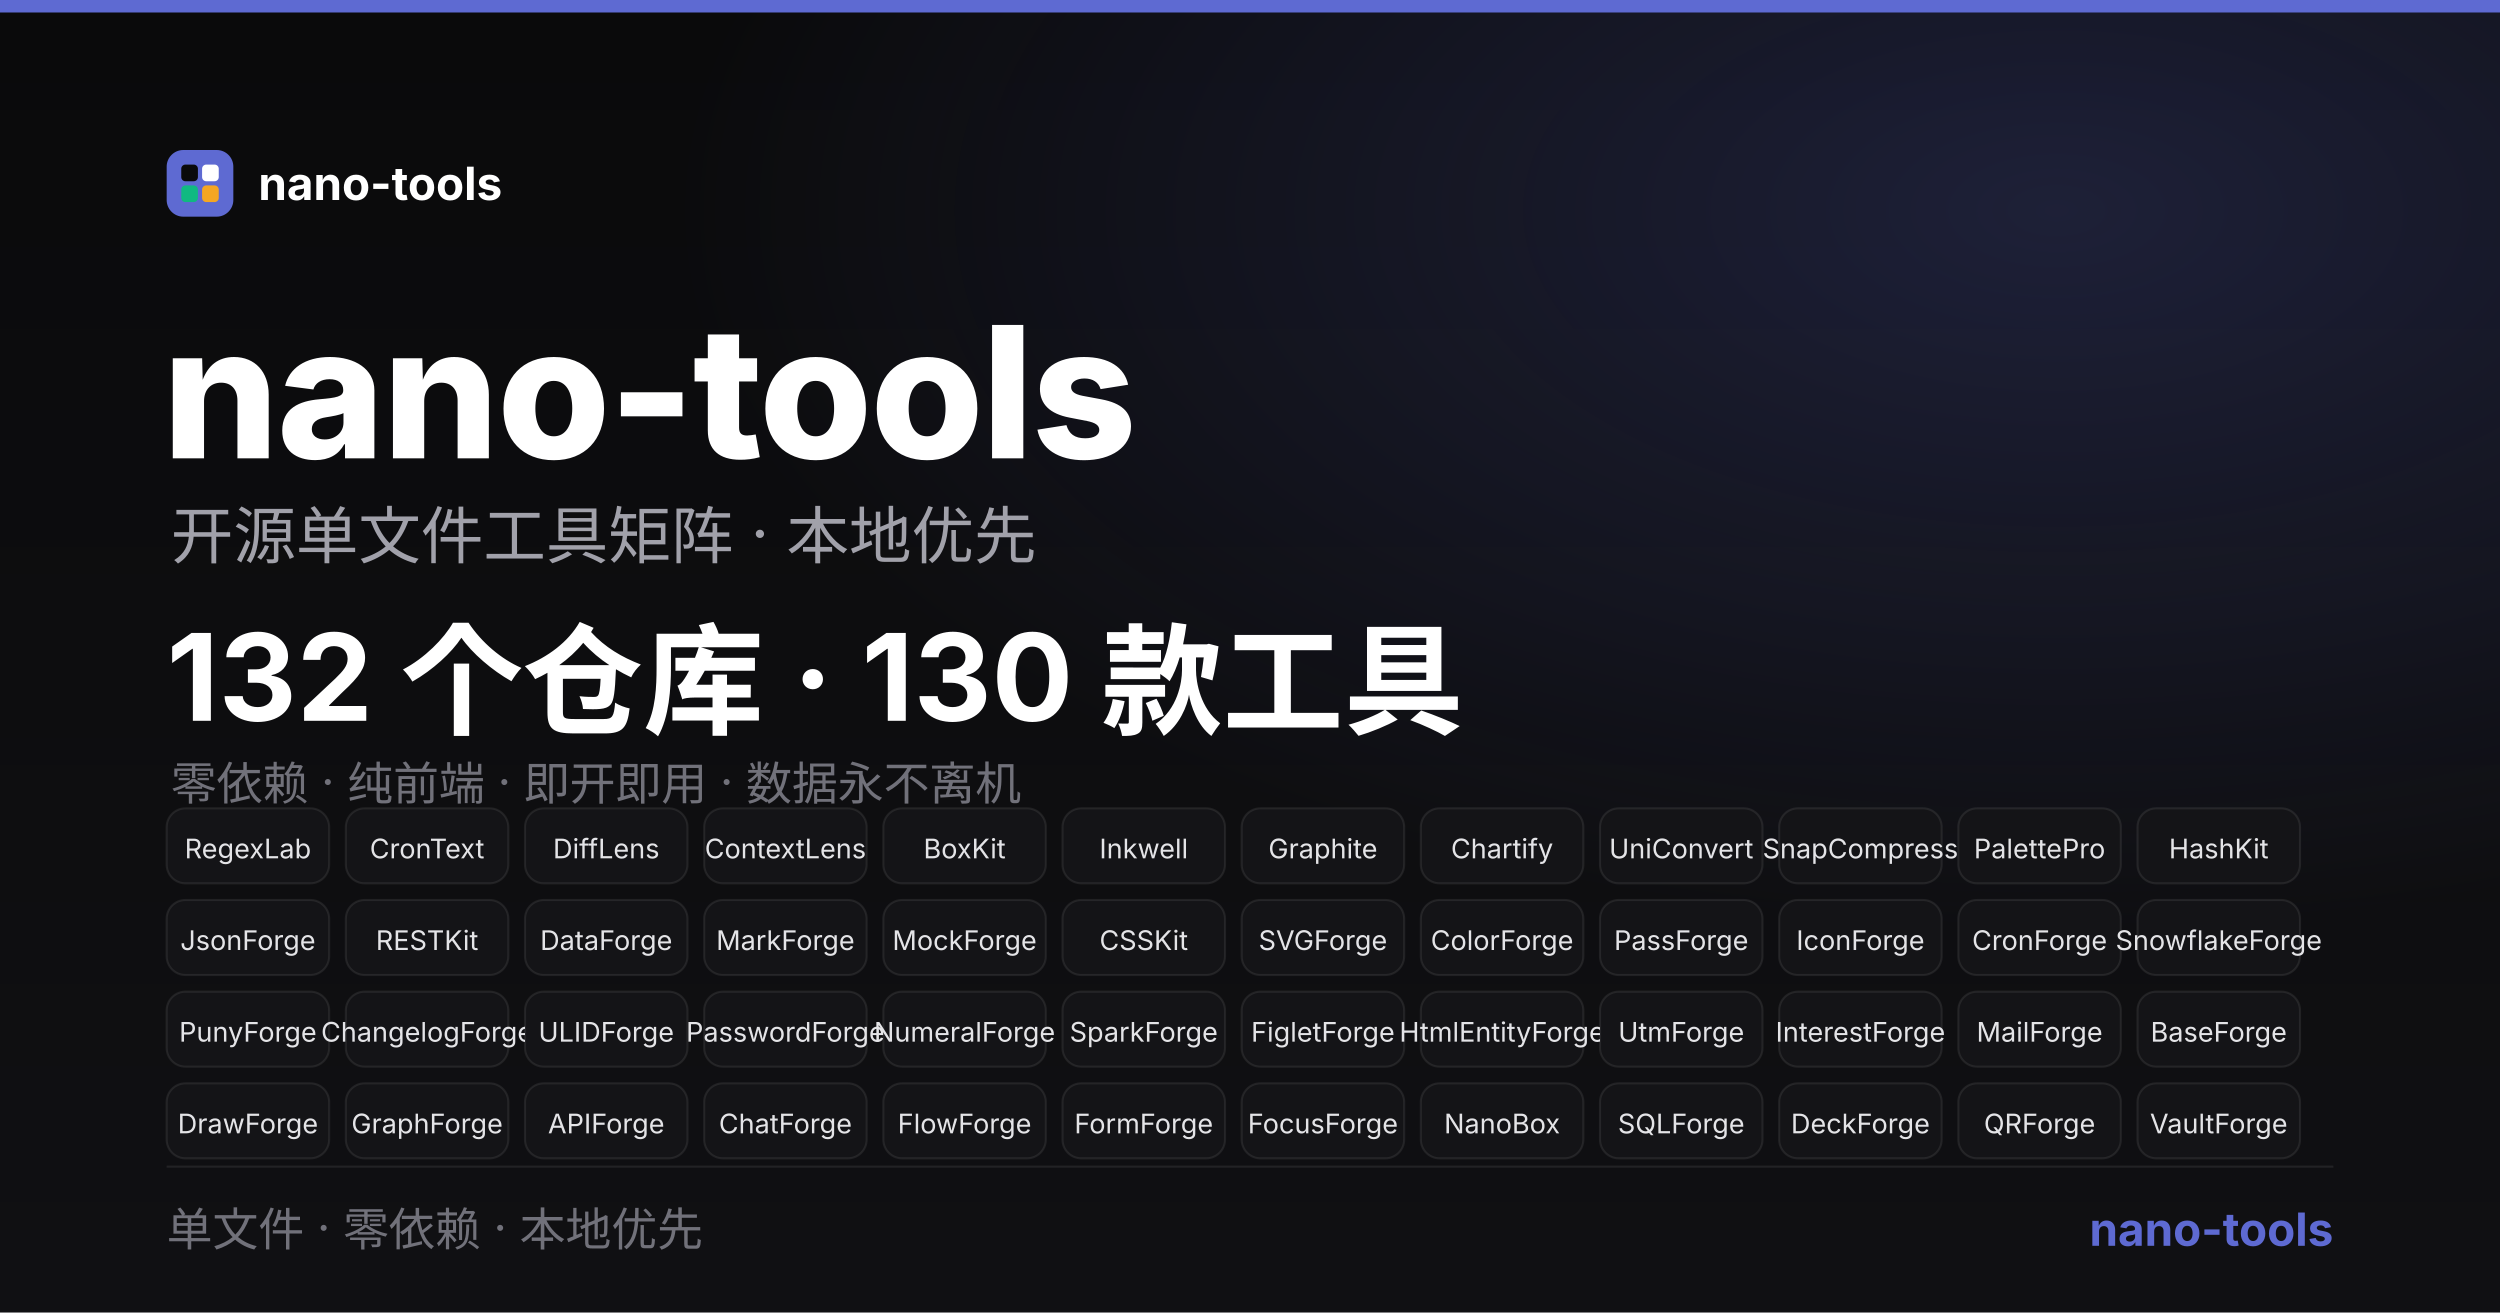
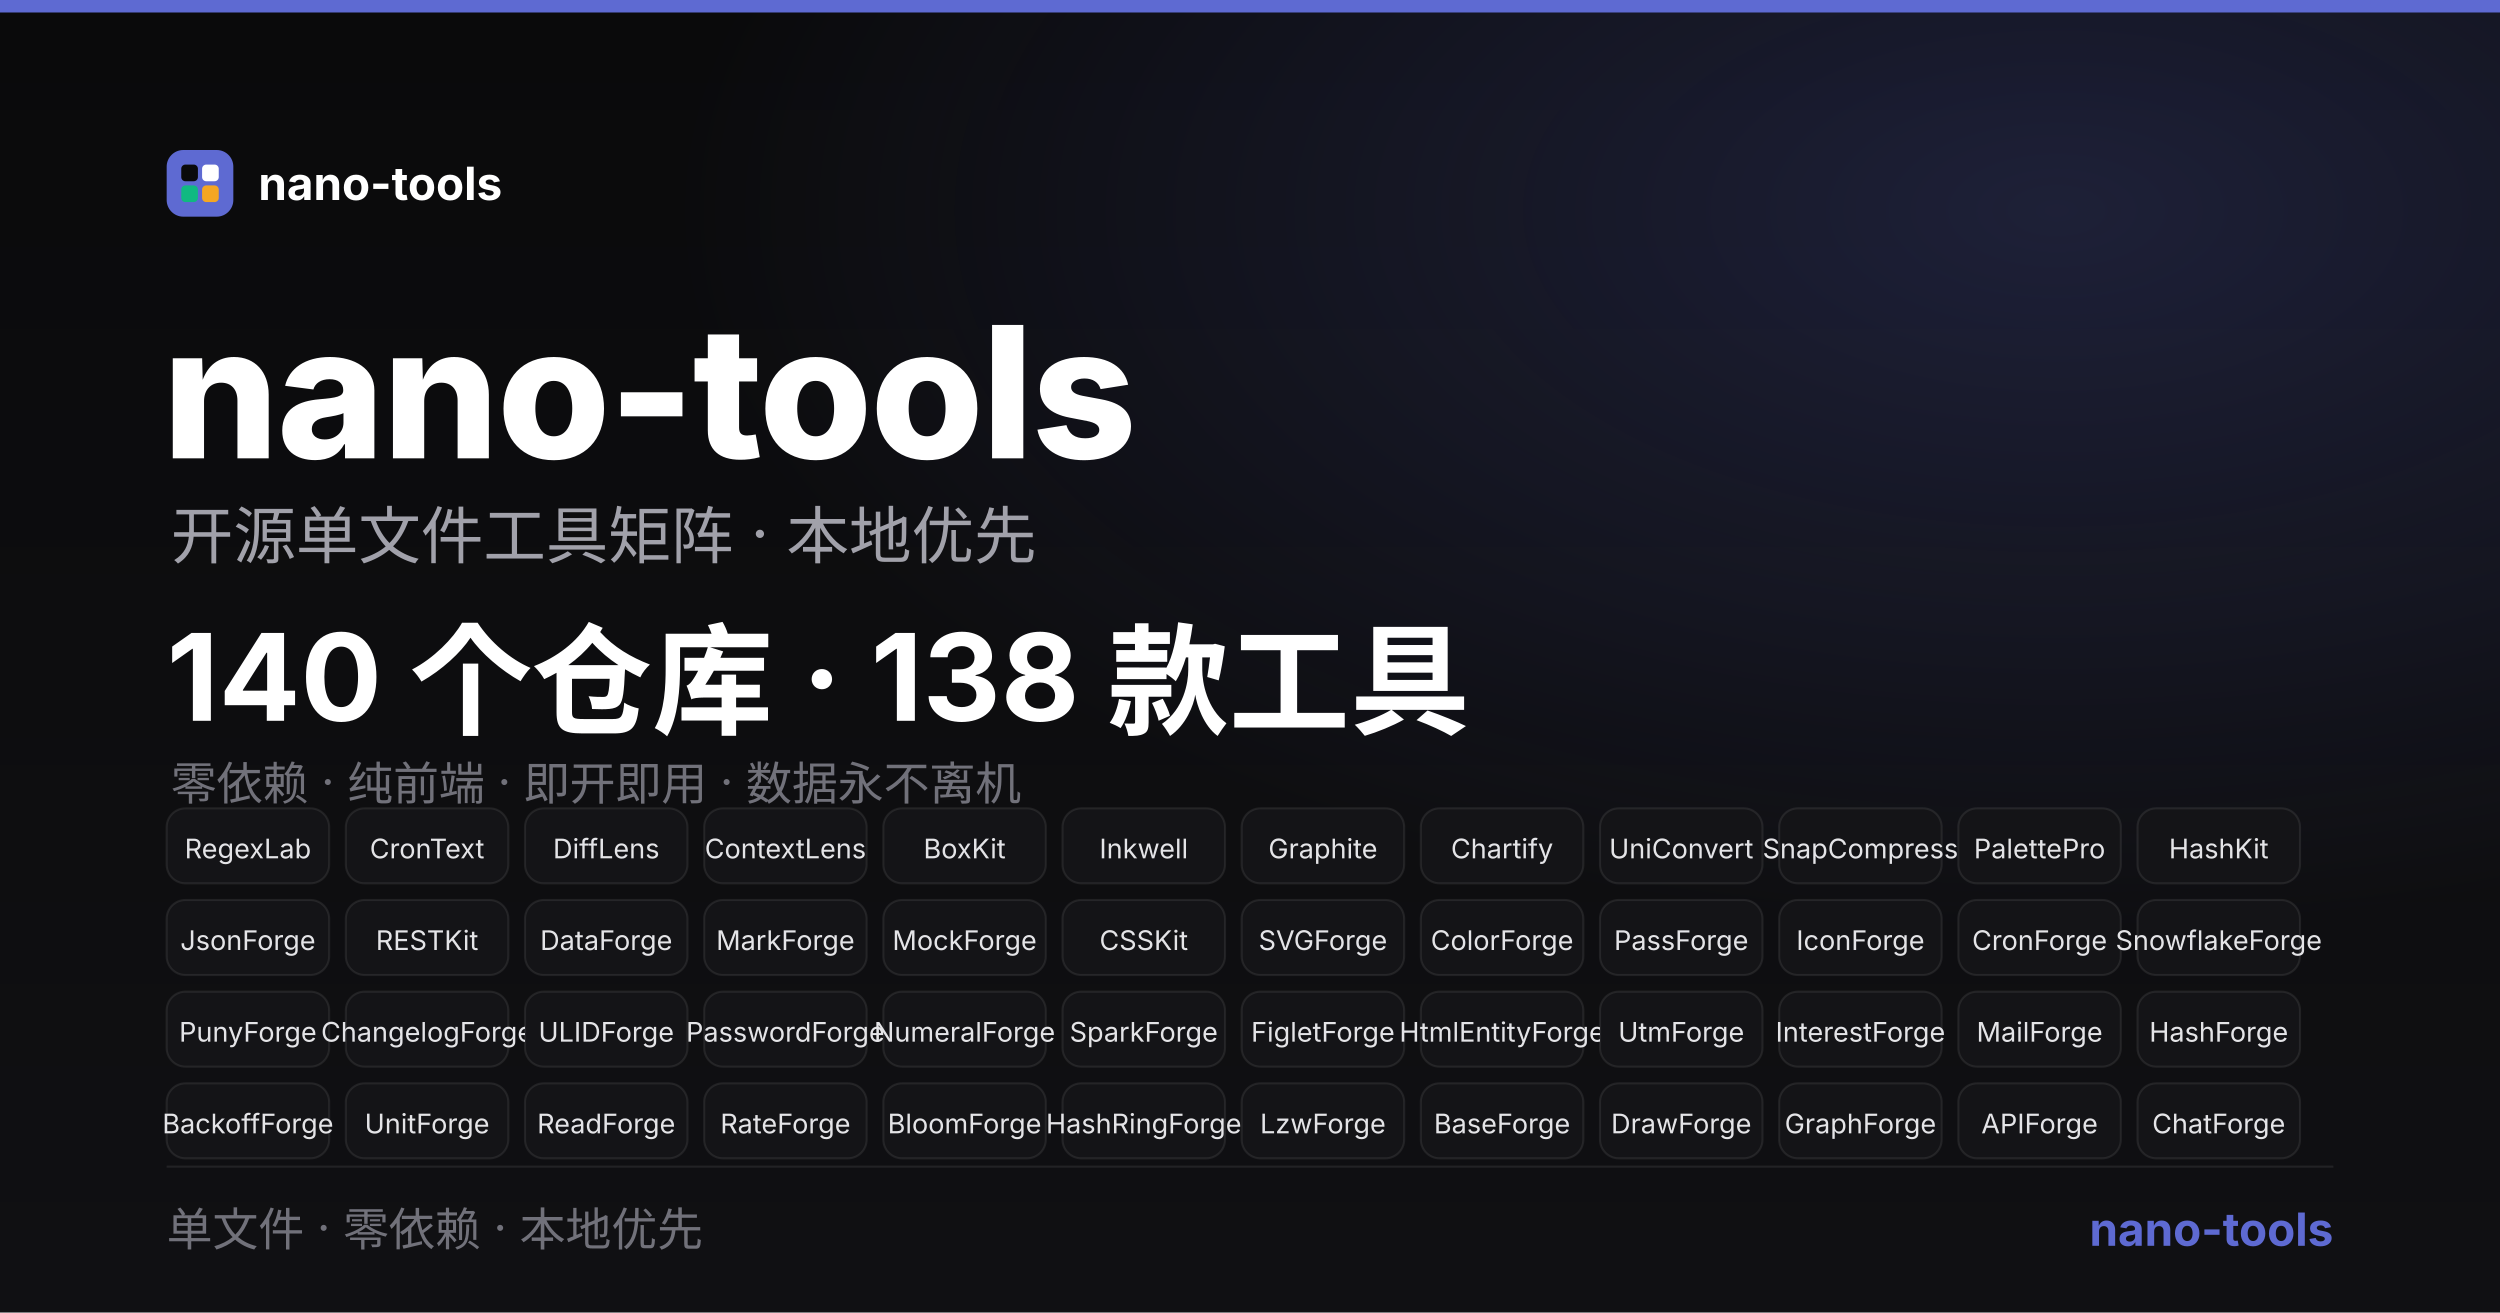
<svg xmlns="http://www.w3.org/2000/svg" width="1200" height="630" viewBox="0 0 1200 630" font-family="-apple-system,BlinkMacSystemFont,'Segoe UI','PingFang SC','Microsoft YaHei',sans-serif">
  <defs>
    <linearGradient id="bg" x1="0" y1="0" x2="0" y2="1">
      <stop offset="0" stop-color="#0A0A0B" />
      <stop offset="1" stop-color="#101013" />
    </linearGradient>
    <radialGradient id="glow" cx="82%" cy="16%" r="55%">
      <stop offset="0%" stop-color="#5E6AD2" stop-opacity="0.22" />
      <stop offset="100%" stop-color="#5E6AD2" stop-opacity="0" />
    </radialGradient>
  </defs>
  <rect width="1200" height="630" fill="url(#bg)" />
  <rect width="1200" height="630" fill="url(#glow)" />
  <rect x="0" y="0" width="1200" height="6" fill="#5E6AD2" />
  <g transform="translate(80,72)">
    <rect x="0" y="0" width="32" height="32" rx="8" fill="#5E6AD2" />
    <rect x="7" y="7" width="8" height="8" rx="2" fill="#0A0A0B" />
    <rect x="17" y="7" width="8" height="8" rx="2" fill="#FFFFFF" />
    <rect x="7" y="17" width="8" height="8" rx="2" fill="#10B981" />
    <rect x="17" y="17" width="8" height="8" rx="2" fill="#F5A623" />
  </g>
  <text x="124" y="96" fill="#FFFFFF" font-size="22" font-weight="700">nano-tools</text>
  <text x="78" y="220" fill="#FFFFFF" font-size="88" font-weight="800" letter-spacing="-1">nano-tools</text>
  <text x="82" y="268" fill="#A1A1AA" font-size="30">开源单文件工具矩阵 · 本地优先</text>
-   <text x="80" y="346" fill="#FFFFFF" font-size="58" font-weight="700">132 个仓库 · 130 款工具</text>
+   <text x="80" y="346" fill="#FFFFFF" font-size="58" font-weight="700">140 个仓库 · 138 款工具</text>
  <text x="82" y="384" fill="#71717A" font-size="22">零依赖 · 纯前端 · 即开即用 · 数据永不离机</text>
  <g transform="translate(80,388)">
    <rect x="0" y="0" width="78" height="36" rx="9" fill="#141417" stroke="#FFFFFF" stroke-opacity="0.08" />
    <text x="39" y="24" text-anchor="middle" fill="#E4E4E7" font-size="13">RegexLab</text>
  </g>
  <g transform="translate(166,388)">
    <rect x="0" y="0" width="78" height="36" rx="9" fill="#141417" stroke="#FFFFFF" stroke-opacity="0.08" />
    <text x="39" y="24" text-anchor="middle" fill="#E4E4E7" font-size="13">CronText</text>
  </g>
  <g transform="translate(252,388)">
    <rect x="0" y="0" width="78" height="36" rx="9" fill="#141417" stroke="#FFFFFF" stroke-opacity="0.08" />
    <text x="39" y="24" text-anchor="middle" fill="#E4E4E7" font-size="13">DiffLens</text>
  </g>
  <g transform="translate(338,388)">
    <rect x="0" y="0" width="78" height="36" rx="9" fill="#141417" stroke="#FFFFFF" stroke-opacity="0.08" />
    <text x="39" y="24" text-anchor="middle" fill="#E4E4E7" font-size="13">ContextLens</text>
  </g>
  <g transform="translate(424,388)">
    <rect x="0" y="0" width="78" height="36" rx="9" fill="#141417" stroke="#FFFFFF" stroke-opacity="0.08" />
    <text x="39" y="24" text-anchor="middle" fill="#E4E4E7" font-size="13">BoxKit</text>
  </g>
  <g transform="translate(510,388)">
    <rect x="0" y="0" width="78" height="36" rx="9" fill="#141417" stroke="#FFFFFF" stroke-opacity="0.08" />
    <text x="39" y="24" text-anchor="middle" fill="#E4E4E7" font-size="13">Inkwell</text>
  </g>
  <g transform="translate(596,388)">
    <rect x="0" y="0" width="78" height="36" rx="9" fill="#141417" stroke="#FFFFFF" stroke-opacity="0.08" />
    <text x="39" y="24" text-anchor="middle" fill="#E4E4E7" font-size="13">Graphite</text>
  </g>
  <g transform="translate(682,388)">
    <rect x="0" y="0" width="78" height="36" rx="9" fill="#141417" stroke="#FFFFFF" stroke-opacity="0.08" />
    <text x="39" y="24" text-anchor="middle" fill="#E4E4E7" font-size="13">Chartify</text>
  </g>
  <g transform="translate(768,388)">
    <rect x="0" y="0" width="78" height="36" rx="9" fill="#141417" stroke="#FFFFFF" stroke-opacity="0.08" />
    <text x="39" y="24" text-anchor="middle" fill="#E4E4E7" font-size="13">UniConvert</text>
  </g>
  <g transform="translate(854,388)">
    <rect x="0" y="0" width="78" height="36" rx="9" fill="#141417" stroke="#FFFFFF" stroke-opacity="0.08" />
    <text x="39" y="24" text-anchor="middle" fill="#E4E4E7" font-size="13">SnapCompress</text>
  </g>
  <g transform="translate(940,388)">
    <rect x="0" y="0" width="78" height="36" rx="9" fill="#141417" stroke="#FFFFFF" stroke-opacity="0.08" />
    <text x="39" y="24" text-anchor="middle" fill="#E4E4E7" font-size="13">PalettePro</text>
  </g>
  <g transform="translate(1026,388)">
    <rect x="0" y="0" width="78" height="36" rx="9" fill="#141417" stroke="#FFFFFF" stroke-opacity="0.08" />
    <text x="39" y="24" text-anchor="middle" fill="#E4E4E7" font-size="13">HashKit</text>
  </g>
  <g transform="translate(80,432)">
    <rect x="0" y="0" width="78" height="36" rx="9" fill="#141417" stroke="#FFFFFF" stroke-opacity="0.08" />
    <text x="39" y="24" text-anchor="middle" fill="#E4E4E7" font-size="13">JsonForge</text>
  </g>
  <g transform="translate(166,432)">
    <rect x="0" y="0" width="78" height="36" rx="9" fill="#141417" stroke="#FFFFFF" stroke-opacity="0.08" />
    <text x="39" y="24" text-anchor="middle" fill="#E4E4E7" font-size="13">RESTKit</text>
  </g>
  <g transform="translate(252,432)">
    <rect x="0" y="0" width="78" height="36" rx="9" fill="#141417" stroke="#FFFFFF" stroke-opacity="0.08" />
    <text x="39" y="24" text-anchor="middle" fill="#E4E4E7" font-size="13">DataForge</text>
  </g>
  <g transform="translate(338,432)">
    <rect x="0" y="0" width="78" height="36" rx="9" fill="#141417" stroke="#FFFFFF" stroke-opacity="0.08" />
    <text x="39" y="24" text-anchor="middle" fill="#E4E4E7" font-size="13">MarkForge</text>
  </g>
  <g transform="translate(424,432)">
    <rect x="0" y="0" width="78" height="36" rx="9" fill="#141417" stroke="#FFFFFF" stroke-opacity="0.08" />
    <text x="39" y="24" text-anchor="middle" fill="#E4E4E7" font-size="13">MockForge</text>
  </g>
  <g transform="translate(510,432)">
    <rect x="0" y="0" width="78" height="36" rx="9" fill="#141417" stroke="#FFFFFF" stroke-opacity="0.08" />
    <text x="39" y="24" text-anchor="middle" fill="#E4E4E7" font-size="13">CSSKit</text>
  </g>
  <g transform="translate(596,432)">
    <rect x="0" y="0" width="78" height="36" rx="9" fill="#141417" stroke="#FFFFFF" stroke-opacity="0.08" />
    <text x="39" y="24" text-anchor="middle" fill="#E4E4E7" font-size="13">SVGForge</text>
  </g>
  <g transform="translate(682,432)">
    <rect x="0" y="0" width="78" height="36" rx="9" fill="#141417" stroke="#FFFFFF" stroke-opacity="0.08" />
    <text x="39" y="24" text-anchor="middle" fill="#E4E4E7" font-size="13">ColorForge</text>
  </g>
  <g transform="translate(768,432)">
    <rect x="0" y="0" width="78" height="36" rx="9" fill="#141417" stroke="#FFFFFF" stroke-opacity="0.08" />
    <text x="39" y="24" text-anchor="middle" fill="#E4E4E7" font-size="13">PassForge</text>
  </g>
  <g transform="translate(854,432)">
    <rect x="0" y="0" width="78" height="36" rx="9" fill="#141417" stroke="#FFFFFF" stroke-opacity="0.08" />
    <text x="39" y="24" text-anchor="middle" fill="#E4E4E7" font-size="13">IconForge</text>
  </g>
  <g transform="translate(940,432)">
    <rect x="0" y="0" width="78" height="36" rx="9" fill="#141417" stroke="#FFFFFF" stroke-opacity="0.08" />
    <text x="39" y="24" text-anchor="middle" fill="#E4E4E7" font-size="13">CronForge</text>
  </g>
  <g transform="translate(1026,432)">
    <rect x="0" y="0" width="78" height="36" rx="9" fill="#141417" stroke="#FFFFFF" stroke-opacity="0.08" />
    <text x="39" y="24" text-anchor="middle" fill="#E4E4E7" font-size="13">SnowflakeForge</text>
  </g>
  <g transform="translate(80,476)">
    <rect x="0" y="0" width="78" height="36" rx="9" fill="#141417" stroke="#FFFFFF" stroke-opacity="0.08" />
    <text x="39" y="24" text-anchor="middle" fill="#E4E4E7" font-size="13">PunyForge</text>
  </g>
  <g transform="translate(166,476)">
    <rect x="0" y="0" width="78" height="36" rx="9" fill="#141417" stroke="#FFFFFF" stroke-opacity="0.08" />
    <text x="39" y="24" text-anchor="middle" fill="#E4E4E7" font-size="13">ChangelogForge</text>
  </g>
  <g transform="translate(252,476)">
    <rect x="0" y="0" width="78" height="36" rx="9" fill="#141417" stroke="#FFFFFF" stroke-opacity="0.08" />
    <text x="39" y="24" text-anchor="middle" fill="#E4E4E7" font-size="13">ULIDForge</text>
  </g>
  <g transform="translate(338,476)">
    <rect x="0" y="0" width="78" height="36" rx="9" fill="#141417" stroke="#FFFFFF" stroke-opacity="0.08" />
    <text x="39" y="24" text-anchor="middle" fill="#E4E4E7" font-size="13">PasswordForge</text>
  </g>
  <g transform="translate(424,476)">
    <rect x="0" y="0" width="78" height="36" rx="9" fill="#141417" stroke="#FFFFFF" stroke-opacity="0.08" />
    <text x="39" y="24" text-anchor="middle" fill="#E4E4E7" font-size="13">NumeralForge</text>
  </g>
  <g transform="translate(510,476)">
    <rect x="0" y="0" width="78" height="36" rx="9" fill="#141417" stroke="#FFFFFF" stroke-opacity="0.08" />
    <text x="39" y="24" text-anchor="middle" fill="#E4E4E7" font-size="13">SparkForge</text>
  </g>
  <g transform="translate(596,476)">
    <rect x="0" y="0" width="78" height="36" rx="9" fill="#141417" stroke="#FFFFFF" stroke-opacity="0.08" />
    <text x="39" y="24" text-anchor="middle" fill="#E4E4E7" font-size="13">FigletForge</text>
  </g>
  <g transform="translate(682,476)">
    <rect x="0" y="0" width="78" height="36" rx="9" fill="#141417" stroke="#FFFFFF" stroke-opacity="0.08" />
    <text x="39" y="24" text-anchor="middle" fill="#E4E4E7" font-size="13">HtmlEntityForge</text>
  </g>
  <g transform="translate(768,476)">
    <rect x="0" y="0" width="78" height="36" rx="9" fill="#141417" stroke="#FFFFFF" stroke-opacity="0.08" />
    <text x="39" y="24" text-anchor="middle" fill="#E4E4E7" font-size="13">UtmForge</text>
  </g>
  <g transform="translate(854,476)">
    <rect x="0" y="0" width="78" height="36" rx="9" fill="#141417" stroke="#FFFFFF" stroke-opacity="0.08" />
    <text x="39" y="24" text-anchor="middle" fill="#E4E4E7" font-size="13">InterestForge</text>
  </g>
  <g transform="translate(940,476)">
    <rect x="0" y="0" width="78" height="36" rx="9" fill="#141417" stroke="#FFFFFF" stroke-opacity="0.08" />
    <text x="39" y="24" text-anchor="middle" fill="#E4E4E7" font-size="13">MailForge</text>
  </g>
  <g transform="translate(1026,476)">
    <rect x="0" y="0" width="78" height="36" rx="9" fill="#141417" stroke="#FFFFFF" stroke-opacity="0.08" />
+     <text x="39" y="24" text-anchor="middle" fill="#E4E4E7" font-size="13">HashForge</text>
+   </g>
+   <g transform="translate(80,520)">
+     <rect x="0" y="0" width="78" height="36" rx="9" fill="#141417" stroke="#FFFFFF" stroke-opacity="0.08" />
+     <text x="39" y="24" text-anchor="middle" fill="#E4E4E7" font-size="13">BackoffForge</text>
+   </g>
+   <g transform="translate(166,520)">
+     <rect x="0" y="0" width="78" height="36" rx="9" fill="#141417" stroke="#FFFFFF" stroke-opacity="0.08" />
+     <text x="39" y="24" text-anchor="middle" fill="#E4E4E7" font-size="13">UnitForge</text>
+   </g>
+   <g transform="translate(252,520)">
+     <rect x="0" y="0" width="78" height="36" rx="9" fill="#141417" stroke="#FFFFFF" stroke-opacity="0.08" />
+     <text x="39" y="24" text-anchor="middle" fill="#E4E4E7" font-size="13">ReadForge</text>
+   </g>
+   <g transform="translate(338,520)">
+     <rect x="0" y="0" width="78" height="36" rx="9" fill="#141417" stroke="#FFFFFF" stroke-opacity="0.08" />
+     <text x="39" y="24" text-anchor="middle" fill="#E4E4E7" font-size="13">RateForge</text>
+   </g>
+   <g transform="translate(424,520)">
+     <rect x="0" y="0" width="78" height="36" rx="9" fill="#141417" stroke="#FFFFFF" stroke-opacity="0.08" />
+     <text x="39" y="24" text-anchor="middle" fill="#E4E4E7" font-size="13">BloomForge</text>
+   </g>
+   <g transform="translate(510,520)">
+     <rect x="0" y="0" width="78" height="36" rx="9" fill="#141417" stroke="#FFFFFF" stroke-opacity="0.08" />
+     <text x="39" y="24" text-anchor="middle" fill="#E4E4E7" font-size="13">HashRingForge</text>
+   </g>
+   <g transform="translate(596,520)">
+     <rect x="0" y="0" width="78" height="36" rx="9" fill="#141417" stroke="#FFFFFF" stroke-opacity="0.08" />
+     <text x="39" y="24" text-anchor="middle" fill="#E4E4E7" font-size="13">LzwForge</text>
+   </g>
+   <g transform="translate(682,520)">
+     <rect x="0" y="0" width="78" height="36" rx="9" fill="#141417" stroke="#FFFFFF" stroke-opacity="0.08" />
    <text x="39" y="24" text-anchor="middle" fill="#E4E4E7" font-size="13">BaseForge</text>
  </g>
-   <g transform="translate(80,520)">
+   <g transform="translate(768,520)">
    <rect x="0" y="0" width="78" height="36" rx="9" fill="#141417" stroke="#FFFFFF" stroke-opacity="0.08" />
    <text x="39" y="24" text-anchor="middle" fill="#E4E4E7" font-size="13">DrawForge</text>
  </g>
-   <g transform="translate(166,520)">
+   <g transform="translate(854,520)">
    <rect x="0" y="0" width="78" height="36" rx="9" fill="#141417" stroke="#FFFFFF" stroke-opacity="0.08" />
    <text x="39" y="24" text-anchor="middle" fill="#E4E4E7" font-size="13">GraphForge</text>
  </g>
-   <g transform="translate(252,520)">
+   <g transform="translate(940,520)">
    <rect x="0" y="0" width="78" height="36" rx="9" fill="#141417" stroke="#FFFFFF" stroke-opacity="0.08" />
    <text x="39" y="24" text-anchor="middle" fill="#E4E4E7" font-size="13">APIForge</text>
  </g>
-   <g transform="translate(338,520)">
+   <g transform="translate(1026,520)">
    <rect x="0" y="0" width="78" height="36" rx="9" fill="#141417" stroke="#FFFFFF" stroke-opacity="0.08" />
    <text x="39" y="24" text-anchor="middle" fill="#E4E4E7" font-size="13">ChatForge</text>
-   </g>
-   <g transform="translate(424,520)">
-     <rect x="0" y="0" width="78" height="36" rx="9" fill="#141417" stroke="#FFFFFF" stroke-opacity="0.08" />
-     <text x="39" y="24" text-anchor="middle" fill="#E4E4E7" font-size="13">FlowForge</text>
-   </g>
-   <g transform="translate(510,520)">
-     <rect x="0" y="0" width="78" height="36" rx="9" fill="#141417" stroke="#FFFFFF" stroke-opacity="0.08" />
-     <text x="39" y="24" text-anchor="middle" fill="#E4E4E7" font-size="13">FormForge</text>
-   </g>
-   <g transform="translate(596,520)">
-     <rect x="0" y="0" width="78" height="36" rx="9" fill="#141417" stroke="#FFFFFF" stroke-opacity="0.08" />
-     <text x="39" y="24" text-anchor="middle" fill="#E4E4E7" font-size="13">FocusForge</text>
-   </g>
-   <g transform="translate(682,520)">
-     <rect x="0" y="0" width="78" height="36" rx="9" fill="#141417" stroke="#FFFFFF" stroke-opacity="0.08" />
-     <text x="39" y="24" text-anchor="middle" fill="#E4E4E7" font-size="13">NanoBox</text>
-   </g>
-   <g transform="translate(768,520)">
-     <rect x="0" y="0" width="78" height="36" rx="9" fill="#141417" stroke="#FFFFFF" stroke-opacity="0.08" />
-     <text x="39" y="24" text-anchor="middle" fill="#E4E4E7" font-size="13">SQLForge</text>
-   </g>
-   <g transform="translate(854,520)">
-     <rect x="0" y="0" width="78" height="36" rx="9" fill="#141417" stroke="#FFFFFF" stroke-opacity="0.08" />
-     <text x="39" y="24" text-anchor="middle" fill="#E4E4E7" font-size="13">DeckForge</text>
-   </g>
-   <g transform="translate(940,520)">
-     <rect x="0" y="0" width="78" height="36" rx="9" fill="#141417" stroke="#FFFFFF" stroke-opacity="0.08" />
-     <text x="39" y="24" text-anchor="middle" fill="#E4E4E7" font-size="13">QRForge</text>
-   </g>
-   <g transform="translate(1026,520)">
-     <rect x="0" y="0" width="78" height="36" rx="9" fill="#141417" stroke="#FFFFFF" stroke-opacity="0.08" />
-     <text x="39" y="24" text-anchor="middle" fill="#E4E4E7" font-size="13">VaultForge</text>
  </g>
  <line x1="80" y1="560" x2="1120" y2="560" stroke="#FFFFFF" stroke-opacity="0.08" stroke-width="1" />
  <text x="80" y="598" fill="#71717A" font-size="22">单文件 · 零依赖 · 本地优先</text>
  <text x="1120" y="598" text-anchor="end" fill="#5E6AD2" font-size="22" font-weight="700">nano-tools</text>
</svg>
